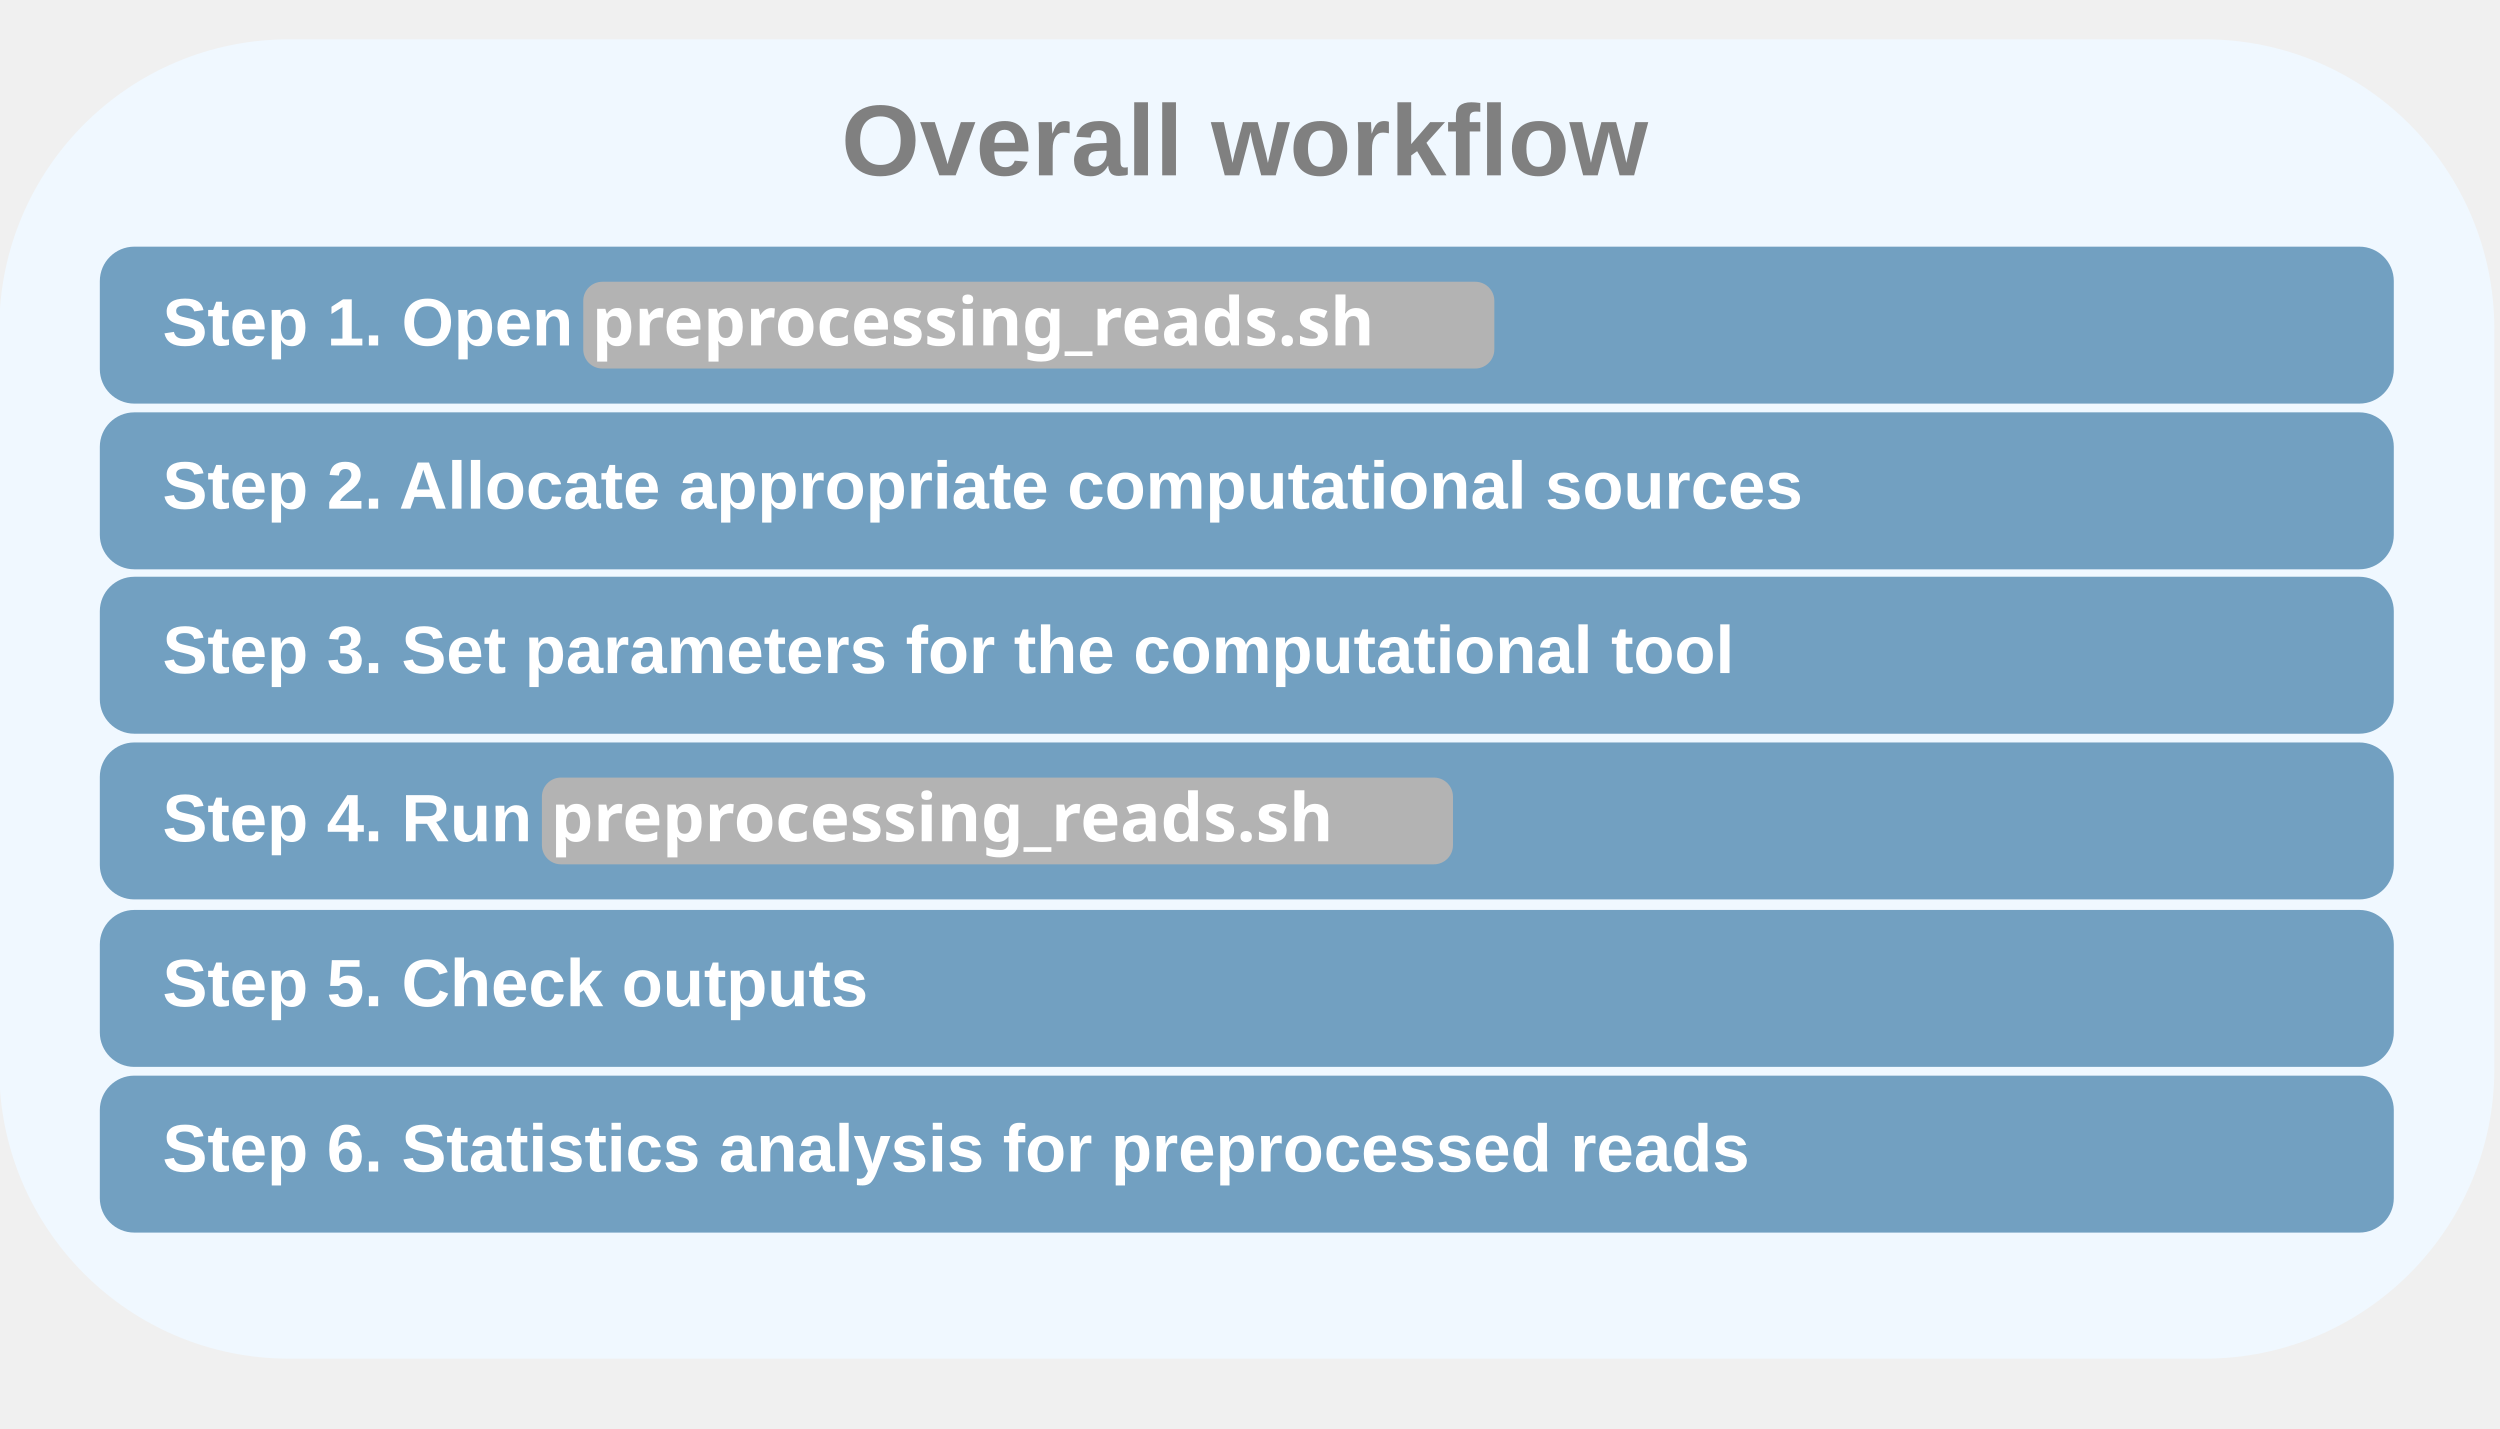
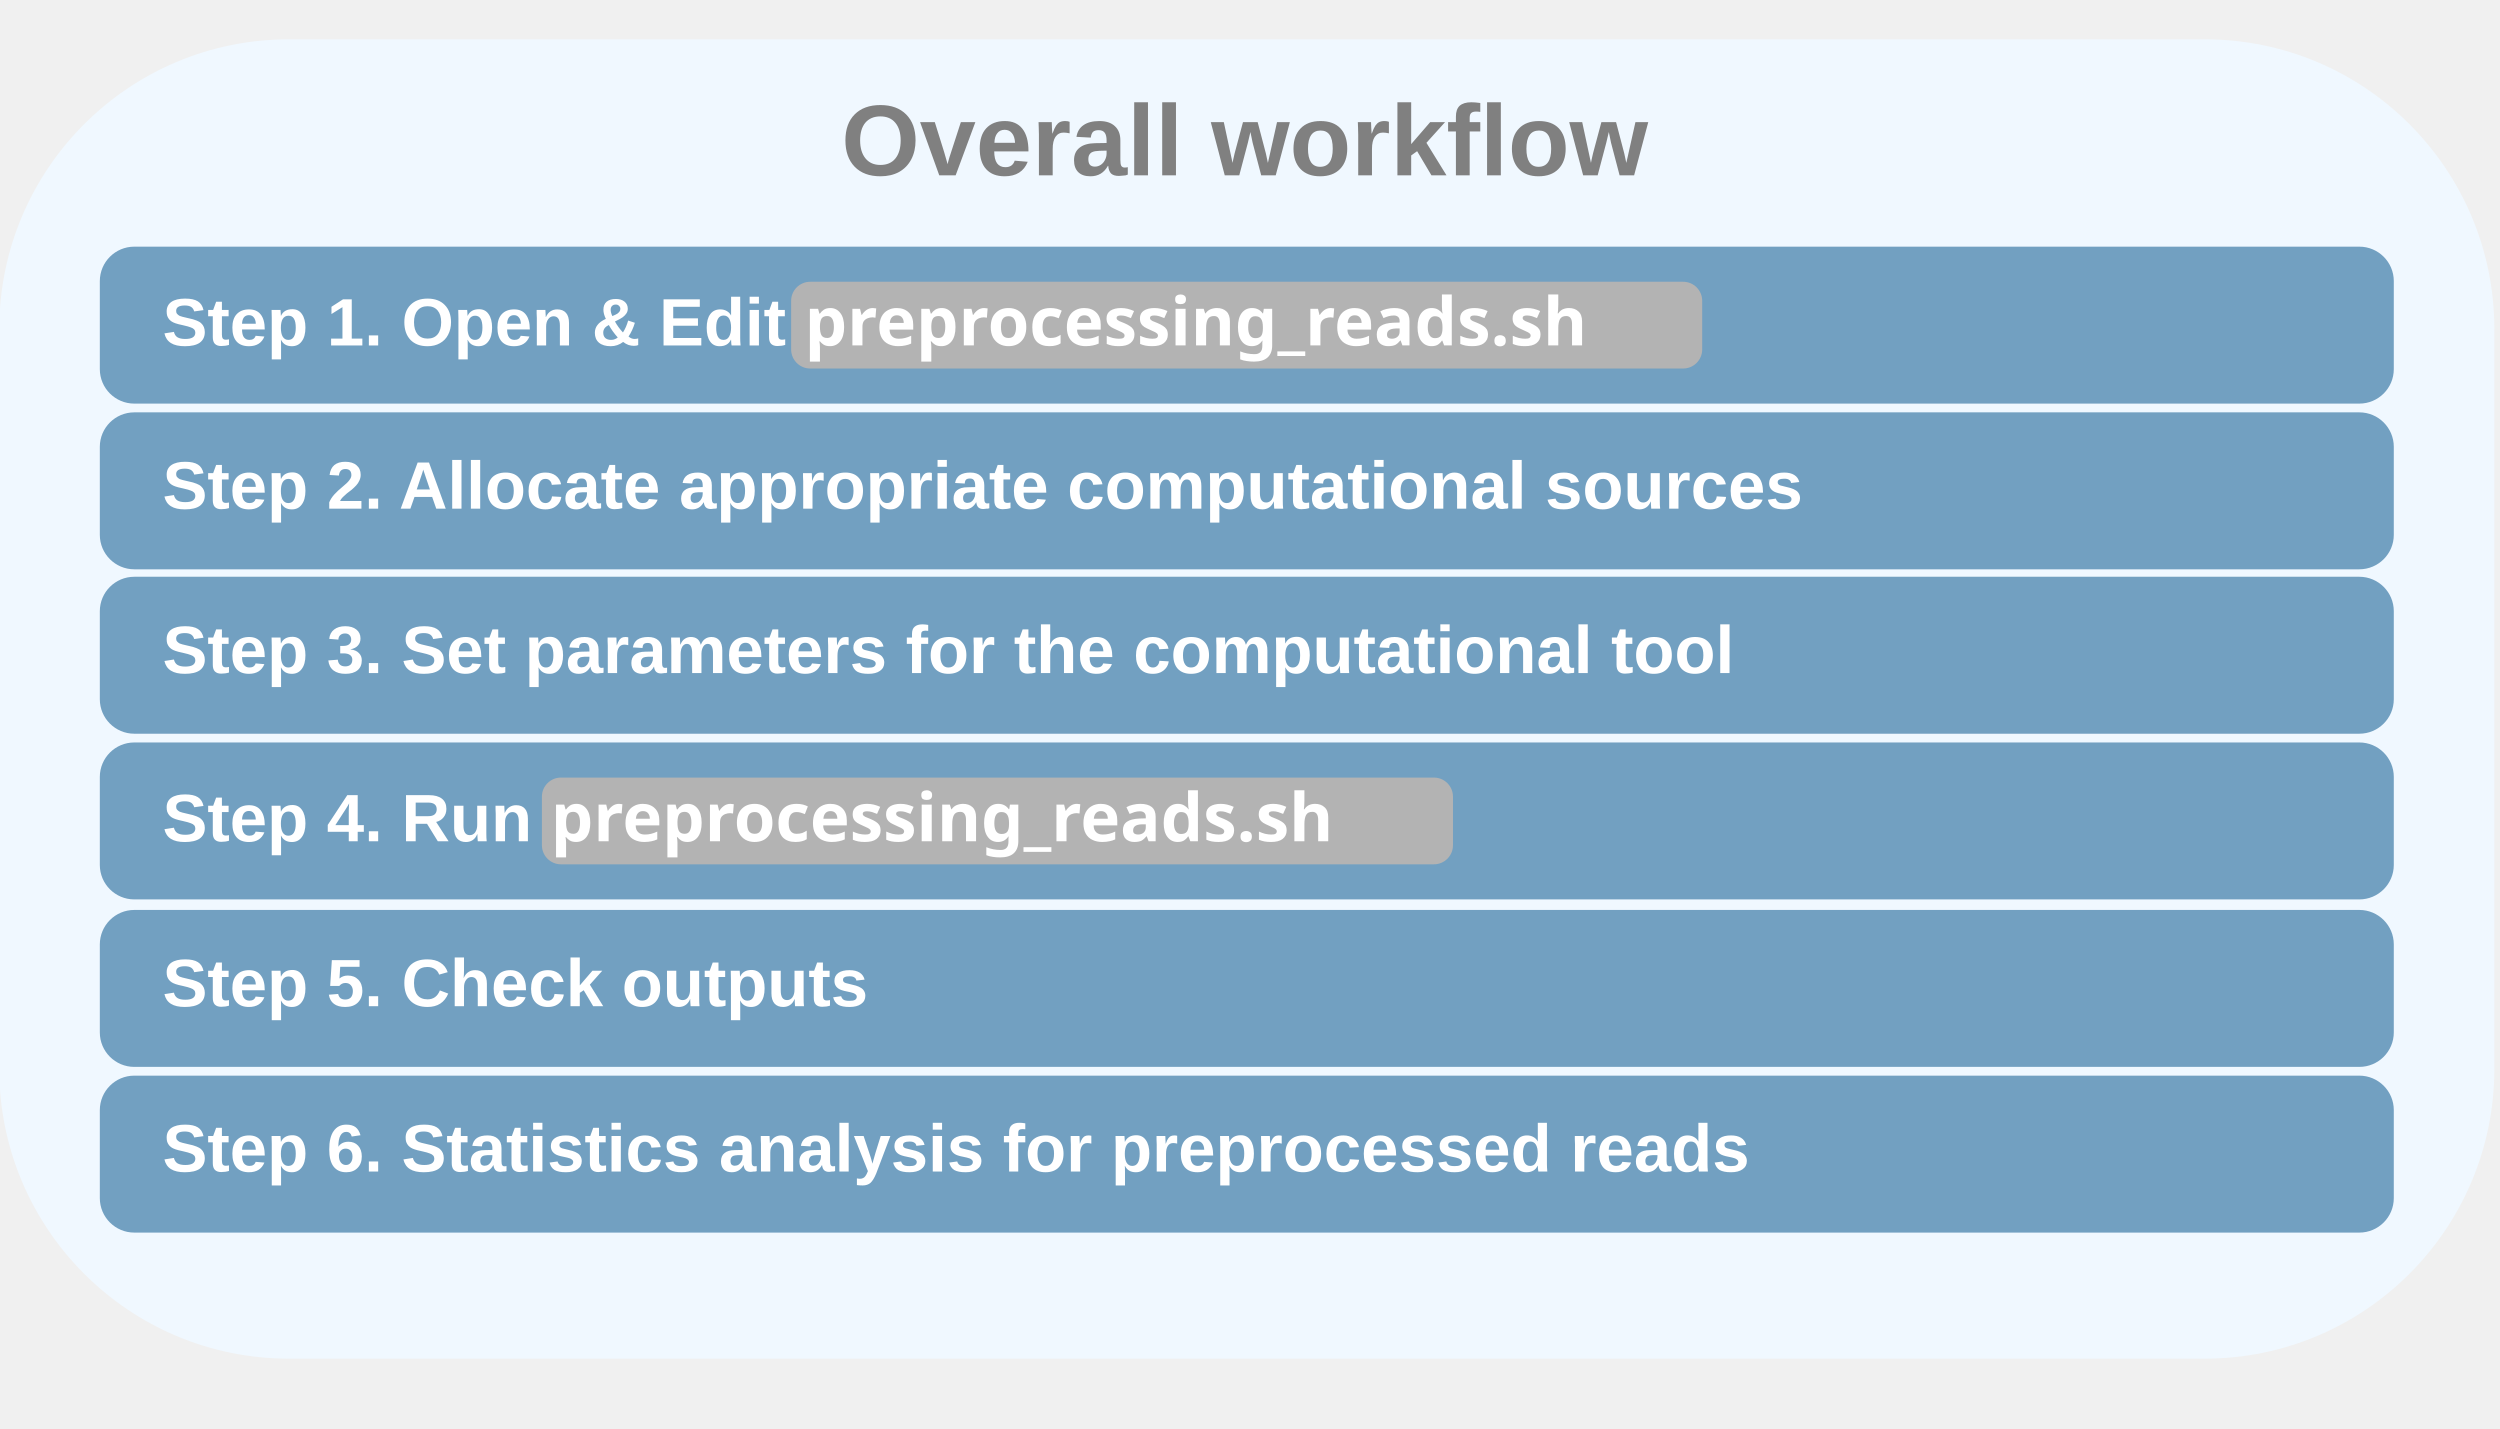
<svg xmlns="http://www.w3.org/2000/svg" width="210mm" height="120mm" viewBox="0 0 210 120" version="1.1" id="svg5">
  <defs id="defs2">
    </defs>
  <g id="layer1">
    <rect style="fill:#f0f8ff;fill-opacity:1;stroke:#000000;stroke-width:1.026;stroke-linecap:round;stroke-opacity:0" id="rect234-9-7-4" width="209.589" height="110.826" x="-0.063" y="3.302" ry="24.348" />
    <rect style="fill:#72a0c1;fill-opacity:1;stroke:#000000;stroke-width:0.339;stroke-linecap:round;stroke-opacity:0" id="rect234" width="192.694" height="13.184" x="8.385" y="20.719" ry="2.897" />
    <rect style="fill:#72a0c1;fill-opacity:1;stroke:#000000;stroke-width:0.339;stroke-linecap:round;stroke-opacity:0" id="rect234-9" width="192.694" height="13.184" x="8.385" y="34.638" ry="2.897" />
    <rect style="fill:#72a0c1;fill-opacity:1;stroke:#000000;stroke-width:0.339;stroke-linecap:round;stroke-opacity:0" id="rect234-93" width="192.694" height="13.184" x="8.385" y="48.448" ry="2.897" />
    <rect style="fill:#72a0c1;fill-opacity:1;stroke:#000000;stroke-width:0.339;stroke-linecap:round;stroke-opacity:0" id="rect234-9-3" width="192.694" height="13.184" x="8.385" y="62.367" ry="2.897" />
    <rect style="fill:#72a0c1;fill-opacity:1;stroke:#000000;stroke-width:0.339;stroke-linecap:round;stroke-opacity:0" id="rect234-7" width="192.694" height="13.184" x="8.385" y="76.435" ry="2.897" />
    <rect style="fill:#72a0c1;fill-opacity:1;stroke:#000000;stroke-width:0.339;stroke-linecap:round;stroke-opacity:0" id="rect234-9-7" width="192.694" height="13.184" x="8.385" y="90.354" ry="2.897" />
-     <rect style="fill:#b3b3b3;fill-opacity:1;stroke:#000000;stroke-width:0.159;stroke-linecap:round;stroke-opacity:0" id="rect234-75" width="76.529" height="7.287" x="48.994" y="23.668" ry="1.601" />
+     <rect style="fill:#b3b3b3;fill-opacity:1;stroke:#000000;stroke-width:0.159;stroke-linecap:round;stroke-opacity:0" id="rect234-75" width="76.529" height="7.287" x="66.456" y="23.668" ry="1.601" />
    <rect style="fill:#b3b3b3;fill-opacity:1;stroke:#000000;stroke-width:0.159;stroke-linecap:round;stroke-opacity:0" id="rect234-75-1" width="76.529" height="7.287" x="45.521" y="65.316" ry="1.601" />
    <text xml:space="preserve" style="font-weight:bold;font-size:5.644px;font-family:Arial;-inkscape-font-specification:'Arial, Bold';fill:#72a0c1;fill-opacity:1;stroke:#000000;stroke-width:0.5;stroke-linecap:round;stroke-opacity:0" x="13.658" y="29.019" id="text2627">
-       <tspan id="tspan2625" style="fill:#ffffff;fill-opacity:1;stroke-width:0.5" x="13.658" y="29.019">Step 1. Open <tspan style="font-style:normal;font-variant:normal;font-weight:bold;font-stretch:normal;font-size:5.644px;font-family:Menlo;-inkscape-font-specification:'Menlo, Bold';font-variant-ligatures:normal;font-variant-caps:normal;font-variant-numeric:normal;font-variant-east-asian:normal" id="tspan5271">preprocessing_reads.sh</tspan>
+       <tspan id="tspan2625" style="fill:#ffffff;fill-opacity:1;stroke-width:0.5" x="13.658" y="29.019">Step 1. Open &amp; Edit <tspan style="font-style:normal;font-variant:normal;font-weight:bold;font-stretch:normal;font-size:5.644px;font-family:Menlo;-inkscape-font-specification:'Menlo, Bold';font-variant-ligatures:normal;font-variant-caps:normal;font-variant-numeric:normal;font-variant-east-asian:normal" id="tspan5271">preprocessing_reads.sh</tspan>
      </tspan>
    </text>
    <text xml:space="preserve" style="font-weight:bold;font-size:5.644px;font-family:Arial;-inkscape-font-specification:'Arial, Bold';fill:#72a0c1;fill-opacity:1;stroke:#000000;stroke-width:0.5;stroke-linecap:round;stroke-opacity:0" x="70.673" y="14.731" id="text2627-7">
      <tspan id="tspan2625-9" style="font-style:normal;font-variant:normal;font-weight:bold;font-stretch:normal;font-size:8.467px;font-family:Arial;-inkscape-font-specification:'Arial, Bold';font-variant-ligatures:normal;font-variant-caps:normal;font-variant-numeric:normal;font-variant-east-asian:normal;fill:#808080;fill-opacity:1;stroke-width:0.5" x="70.673" y="14.731">Overall workflow</tspan>
    </text>
    <text xml:space="preserve" style="font-weight:bold;font-size:5.644px;font-family:Arial;-inkscape-font-specification:'Arial, Bold';fill:#72a0c1;fill-opacity:1;stroke:#000000;stroke-width:0.5;stroke-linecap:round;stroke-opacity:0" x="13.658" y="42.728" id="text2627-3">
      <tspan id="tspan2625-2" style="fill:#ffffff;fill-opacity:1;stroke-width:0.5" x="13.658" y="42.728">Step 2. Allocate appropriate computational sources</tspan>
    </text>
    <text xml:space="preserve" style="font-weight:bold;font-size:5.644px;font-family:Arial;-inkscape-font-specification:'Arial, Bold';fill:#72a0c1;fill-opacity:1;stroke:#000000;stroke-width:0.5;stroke-linecap:round;stroke-opacity:0" x="13.658" y="56.538" id="text2627-3-5">
      <tspan id="tspan2625-2-0" style="fill:#ffffff;fill-opacity:1;stroke-width:0.5" x="13.658" y="56.538">Step 3. Set parameters for the computational tool</tspan>
    </text>
    <text xml:space="preserve" style="font-weight:bold;font-size:5.644px;font-family:Arial;-inkscape-font-specification:'Arial, Bold';fill:#72a0c1;fill-opacity:1;stroke:#000000;stroke-width:0.5;stroke-linecap:round;stroke-opacity:0" x="13.658" y="84.525" id="text2627-3-5-7">
      <tspan id="tspan2625-2-0-5" style="fill:#ffffff;fill-opacity:1;stroke-width:0.5" x="13.658" y="84.525">Step 5. Check outputs</tspan>
    </text>
    <text xml:space="preserve" style="font-weight:bold;font-size:5.644px;font-family:Arial;-inkscape-font-specification:'Arial, Bold';fill:#72a0c1;fill-opacity:1;stroke:#000000;stroke-width:0.5;stroke-linecap:round;stroke-opacity:0" x="13.658" y="70.667" id="text2627-3-6">
      <tspan id="tspan2625-2-5" style="fill:#ffffff;fill-opacity:1;stroke-width:0.5" x="13.658" y="70.667">Step 4. Run <tspan style="font-style:normal;font-variant:normal;font-weight:bold;font-stretch:normal;font-size:5.644px;font-family:Menlo;-inkscape-font-specification:'Menlo, Bold';font-variant-ligatures:normal;font-variant-caps:normal;font-variant-numeric:normal;font-variant-east-asian:normal" id="tspan5543">preprocessing_reads.sh</tspan>
      </tspan>
    </text>
    <text xml:space="preserve" style="font-weight:bold;font-size:5.644px;font-family:Arial;-inkscape-font-specification:'Arial, Bold';fill:#72a0c1;fill-opacity:1;stroke:#000000;stroke-width:0.5;stroke-linecap:round;stroke-opacity:0" x="13.658" y="98.407" id="text2627-3-5-6">
      <tspan id="tspan2625-2-0-7" style="fill:#ffffff;fill-opacity:1;stroke-width:0.5" x="13.658" y="98.407">Step 6. Statistics analysis for preprocessed reads</tspan>
    </text>
  </g>
</svg>
